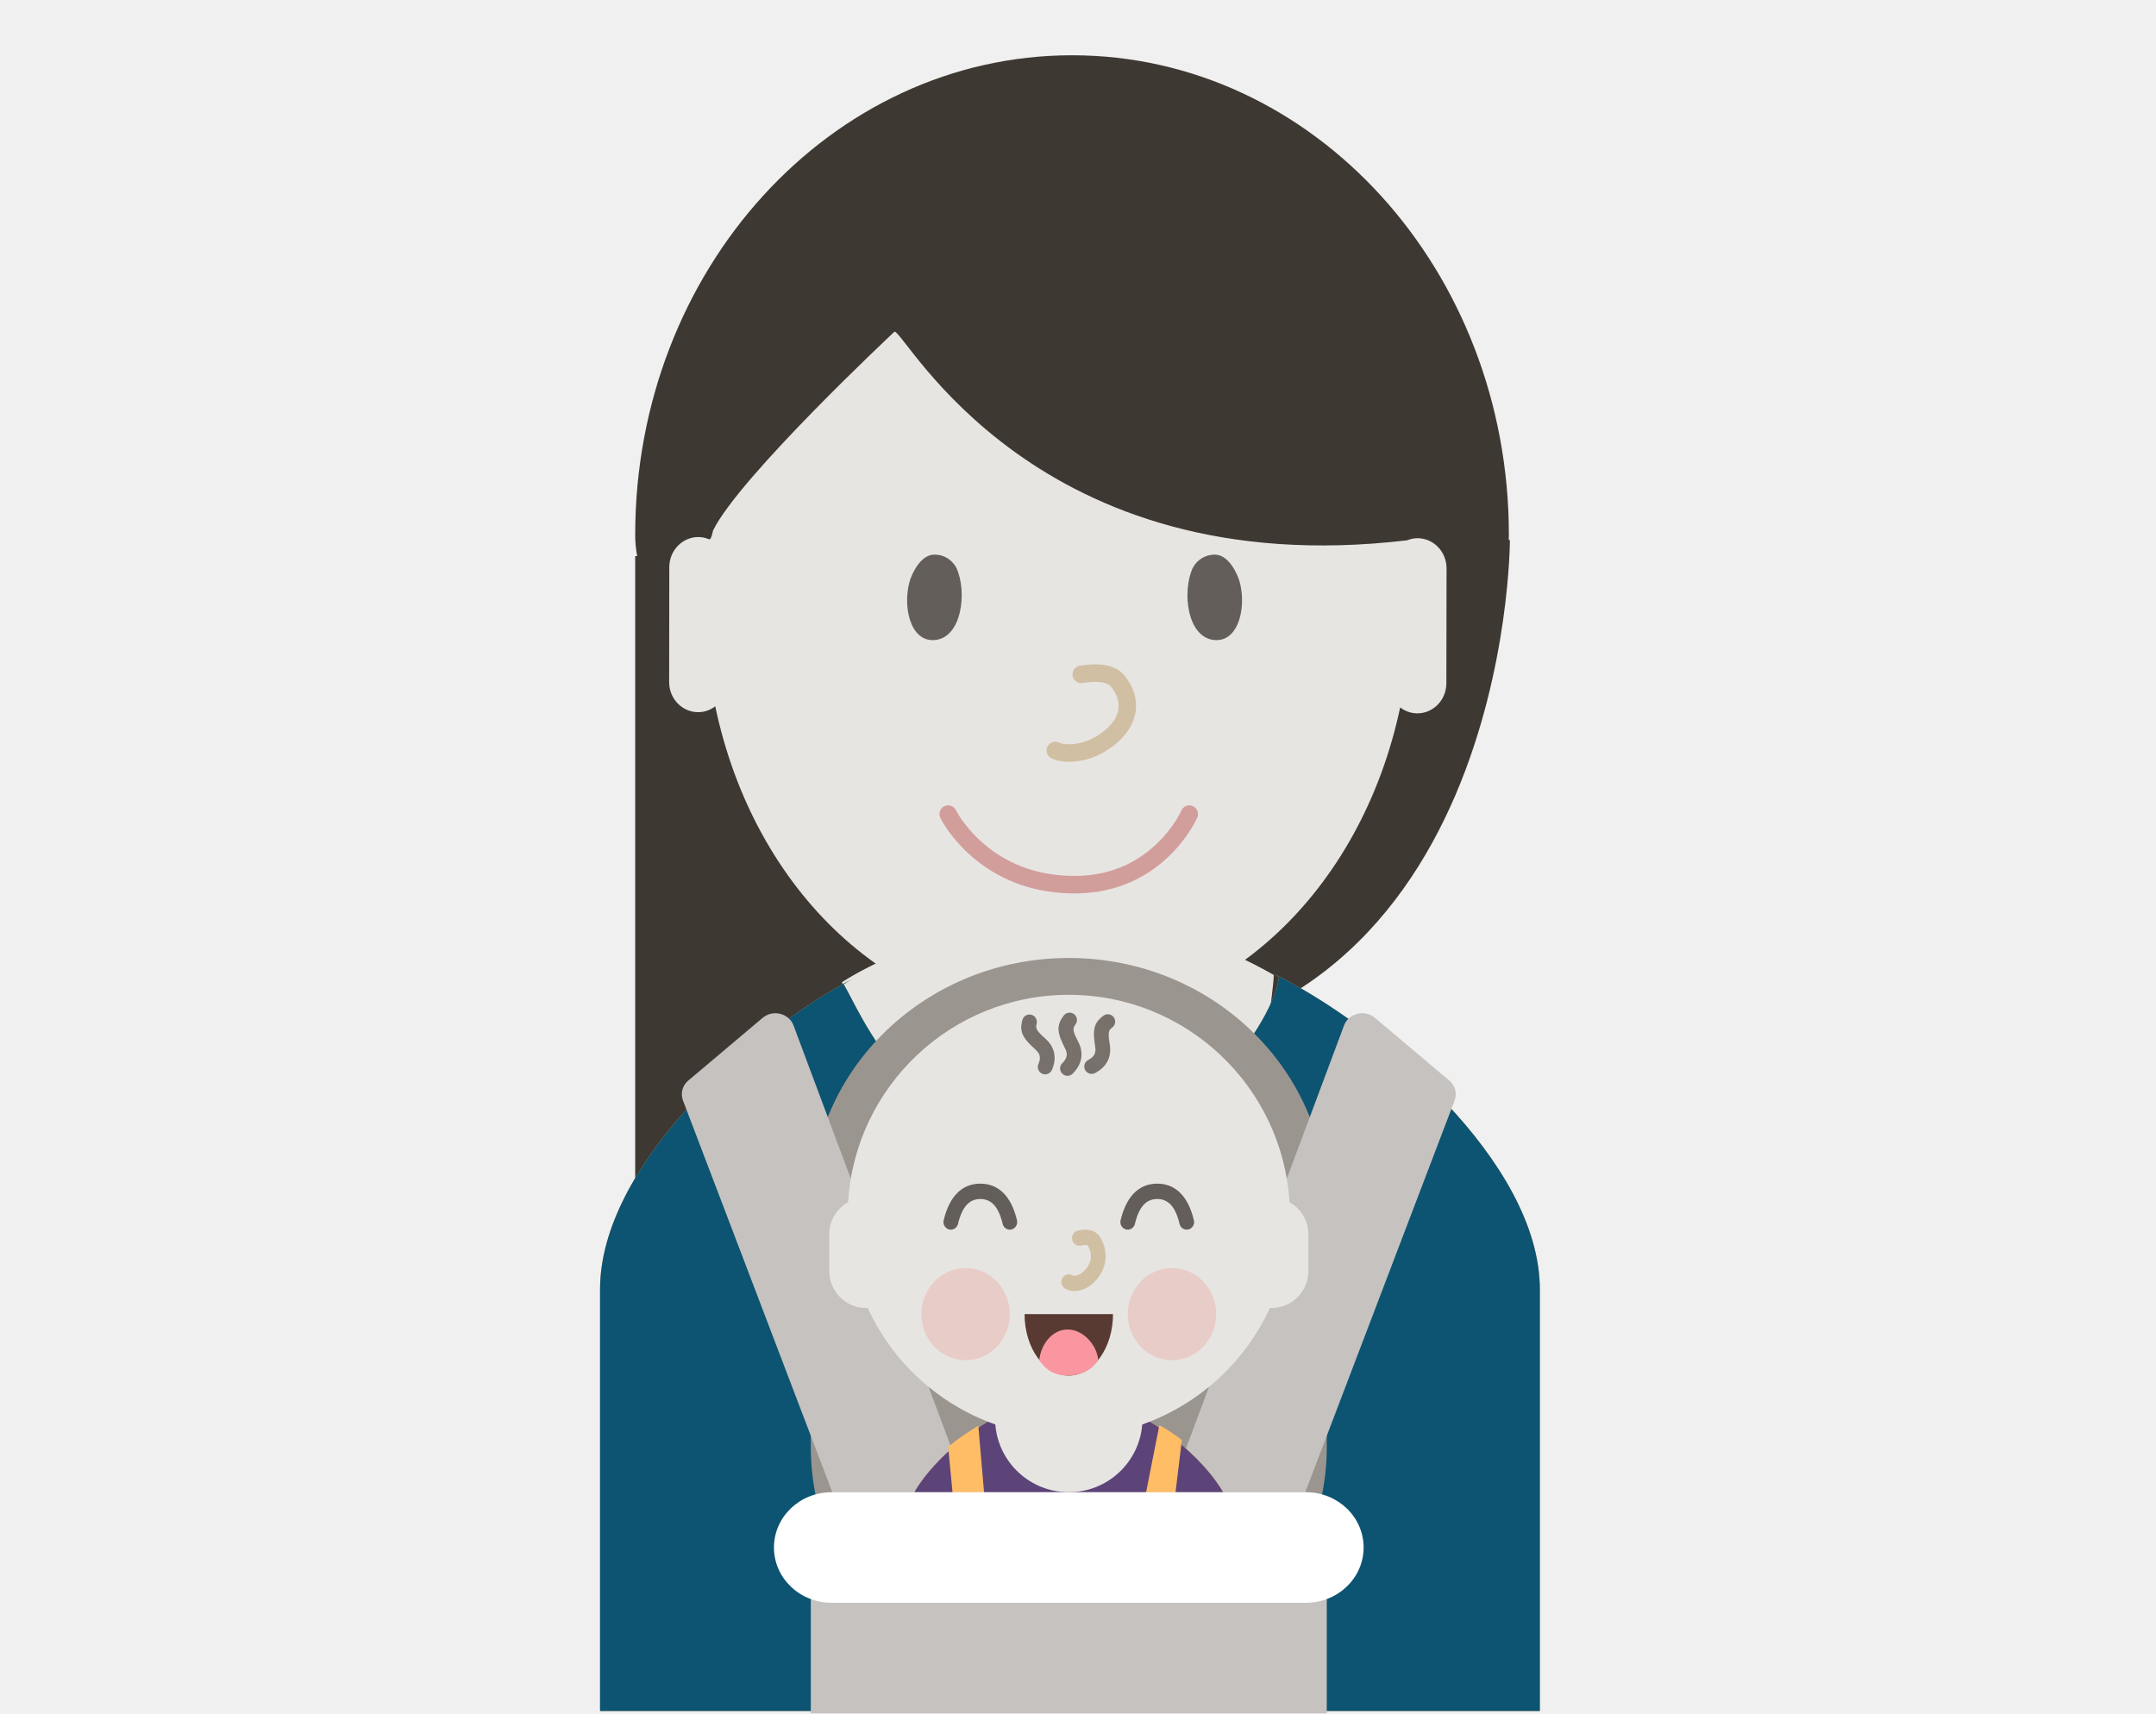
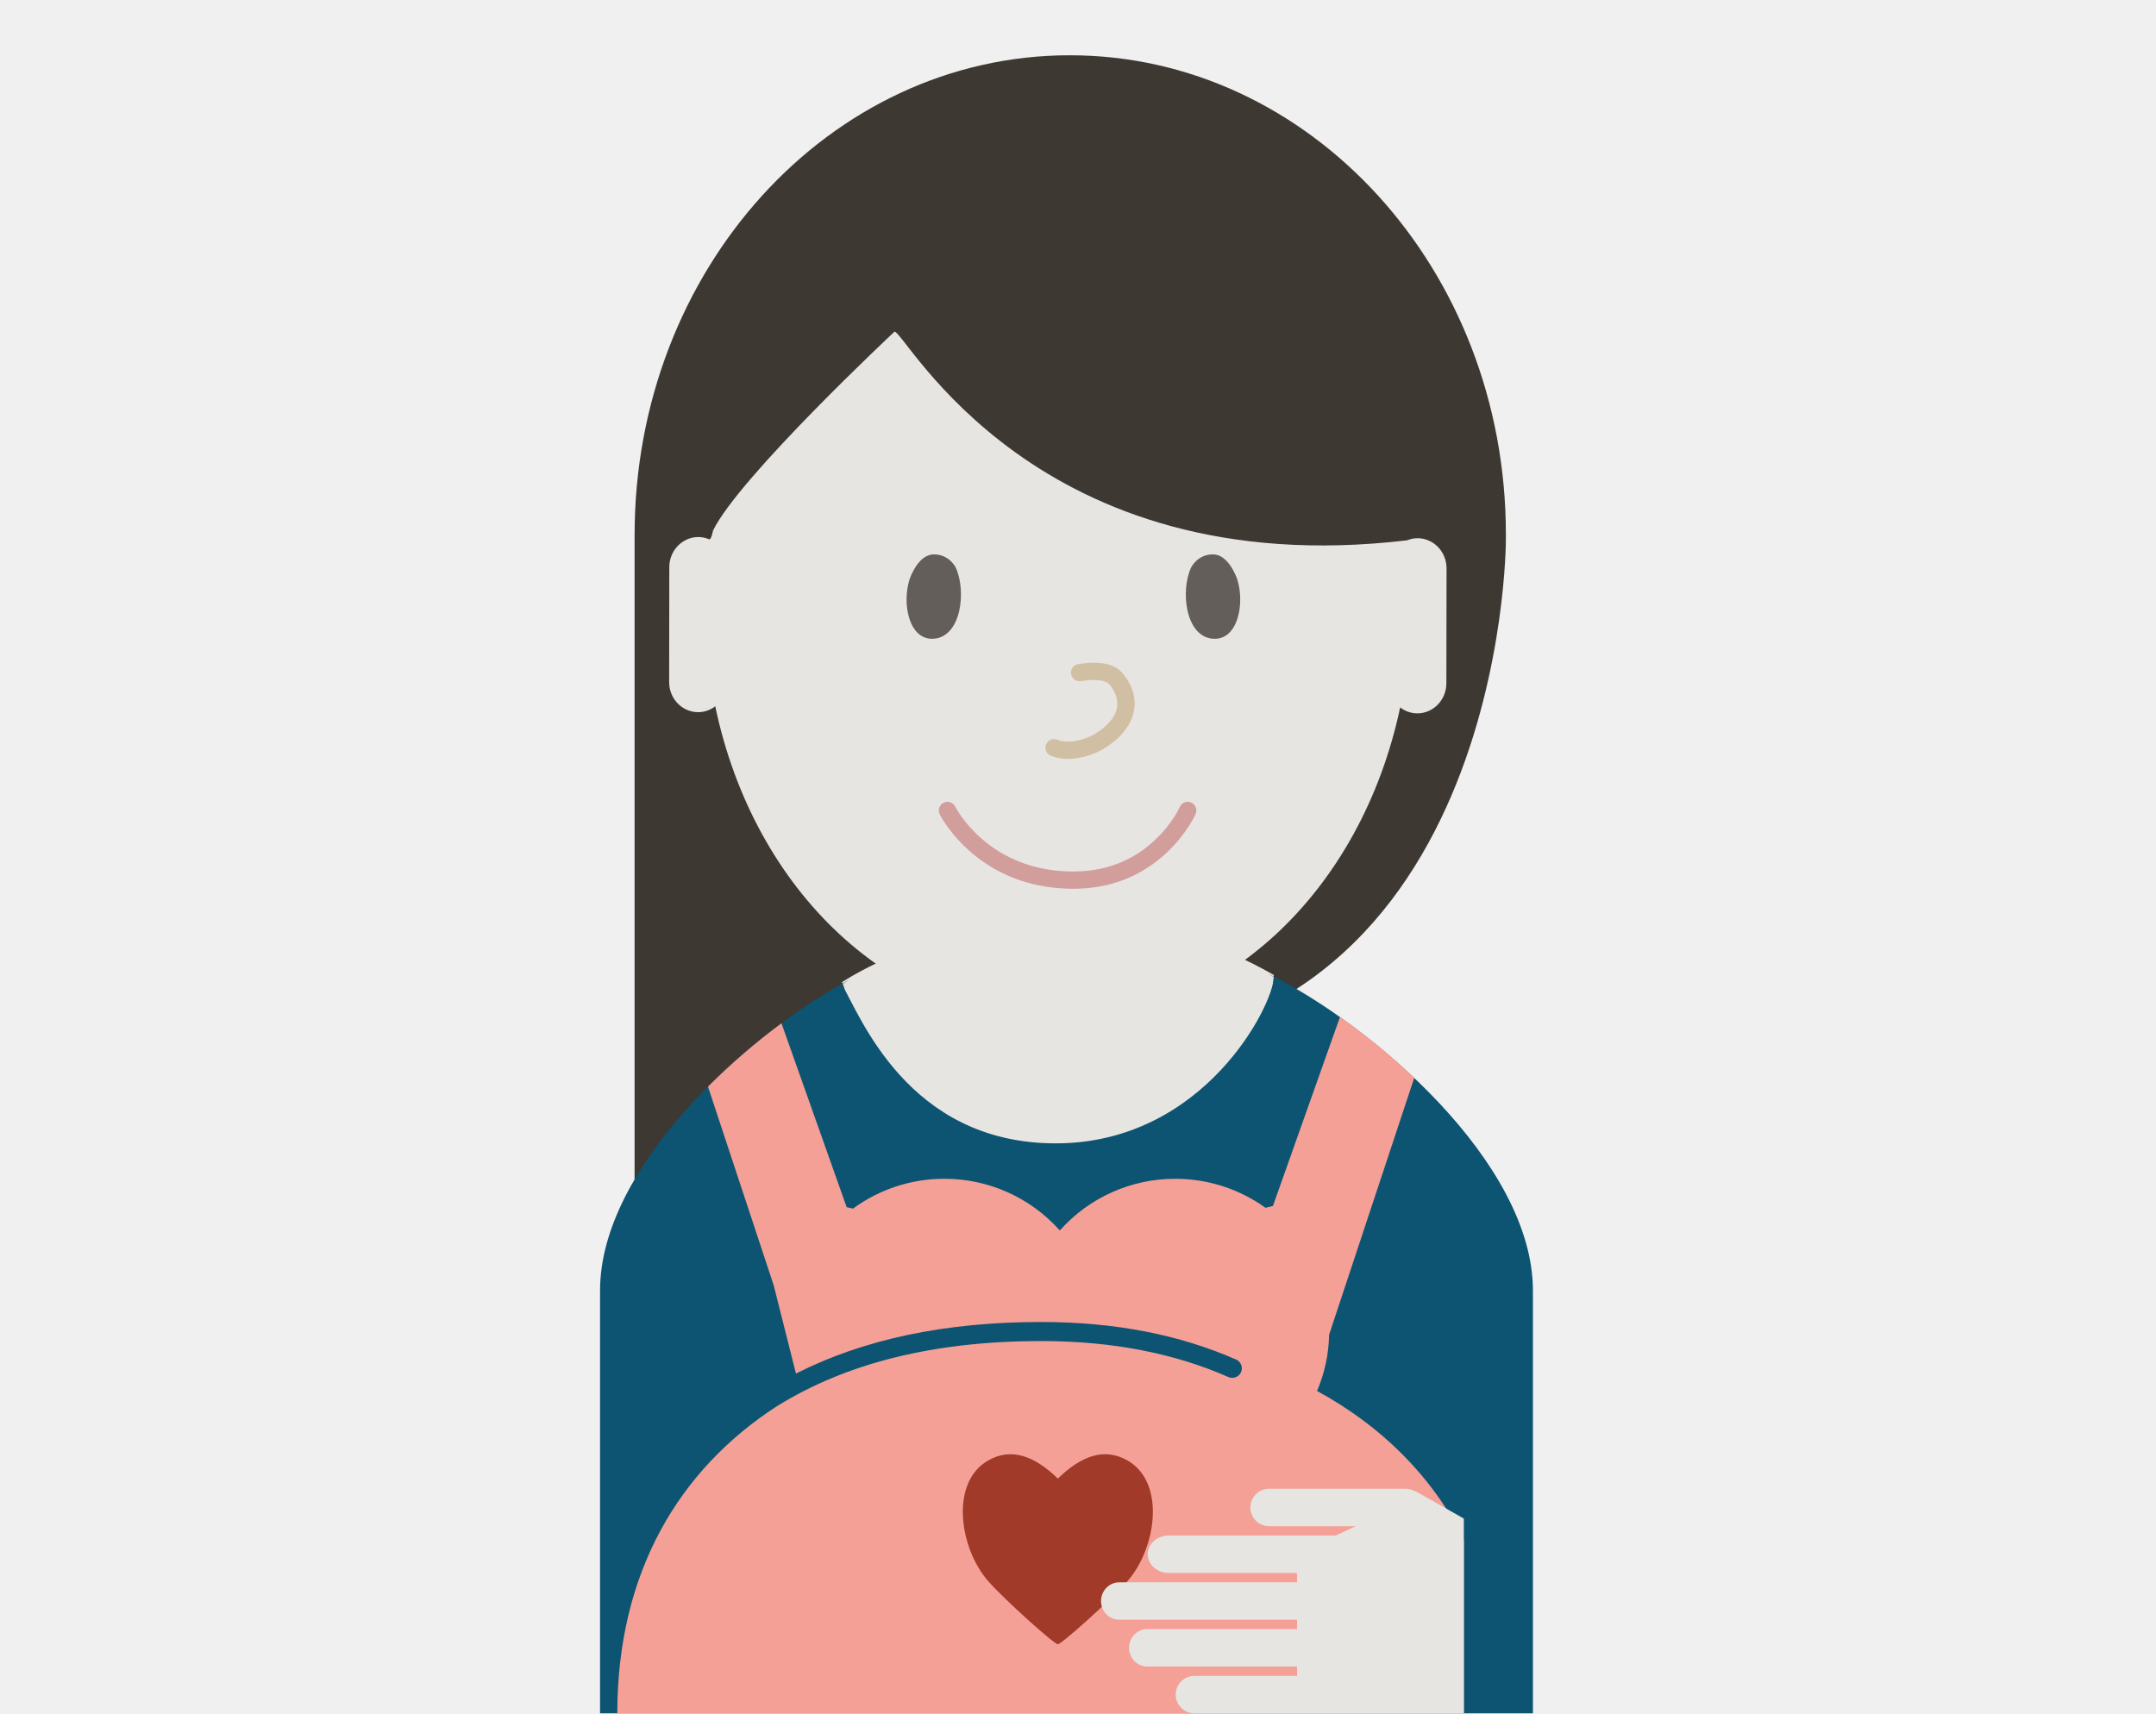
- <svg xmlns="http://www.w3.org/2000/svg" xmlns:xlink="http://www.w3.org/1999/xlink" width="117" height="93" viewBox="0 0 117 93">
-   <defs>
-     <path id="a" d="M.106 27.186A6.274 6.274 0 0 1 0 26.032C0 11.655 10.613 0 23.707 0 36.8 0 47.412 11.655 47.412 26.032c0 .095-.002.19-.006.285l.062-.001s.027 27.71-23.768 27.71C-.092 54.025 0 63.561 0 63.561V27.188l.106-.002z" />
-     <path id="c" d="M36.531 2.972C42.194 5.73 51 13.195 51 20.12V43H0V20.12C0 13.438 8.057 6.252 13.655 3.28a9.333 9.333 0 0 0-.433.275c.965 1.58 3.557 8.597 11.69 8.597S36.832 4.62 36.832 3.147c-.1-.06-.201-.118-.302-.175z" />
-     <path id="e" d="M52.364 49.543v8.013h-18v-8.013c0-2.293 2.94-4.91 4.909-5.987h8.182c1.986 1.096 4.909 3.72 4.909 5.987z" />
-   </defs>
+ <svg xmlns="http://www.w3.org/2000/svg" width="117" height="93" viewBox="0 0 117 93">
  <g fill="none" fill-rule="evenodd">
-     <g transform="translate(34.47 3)">
-       <mask id="b" fill="#fff">
-         <use xlink:href="#a" />
-       </mask>
-       <g fill="#3E3832" mask="url(#b)">
-         <path d="M-8.47-.938h65v74h-65z" />
-       </g>
-     </g>
+     <path fill="#3E3832" d="M34.438 29.032C34.438 14.655 45.008 3 58.052 3 71.092 3 81.72 14.623 81.72 29v.316s.027 27.71-23.675 27.71c-23.7 0-23.608 9.536-23.608 9.536V30.188v-1.156z" />
    <path fill="#E7E5E2" d="M45.688 53.318c.957 1.531 3.646 28.432 11.718 28.432 8.074 0 11.719-27.4 11.719-28.827-12.361-7.081-23.438.395-23.438.395z" />
-     <g transform="translate(32.563 49.875)">
-       <mask id="d" fill="#fff">
-         <use xlink:href="#c" />
-       </mask>
-       <use fill="#D8A25D" xlink:href="#c" />
-       <g mask="url(#d)">
-         <path fill="#0C5472" d="M-31.167 69.63h119v-93h-119z" />
-       </g>
-     </g>
+     <path fill="#0C5472" d="M68.825 52.856c5.621 2.764 14.362 10.253 14.362 17.197V93H32.563V70.053c0-6.7 7.998-13.907 13.554-16.888-.281.172-.43.275-.43.275.958 1.586 3.531 8.623 11.603 8.623 8.074 0 11.835-7.555 11.835-9.032-.1-.06-.2-.118-.3-.175z" />
+     <path fill="#F5A096" d="M72.719 55.2c1.358.96 2.73 2.066 4.03 3.3l-4.622 13.949a8.204 8.204 0 0 1-.654 3.054c3.446 1.878 6.213 4.571 7.965 8.065V93H33.5c0-7.668 3.367-13.243 8.657-16.667 3.789-2.357 8.569-3.539 14.35-3.539 3.882 0 7.253.677 10.15 1.953a.524.524 0 0 0 .69-.264.517.517 0 0 0-.266-.684c-3.034-1.336-6.55-2.04-10.574-2.04-5.194 0-9.633.93-13.313 2.8l-1.205-4.783-3.569-10.793a35.803 35.803 0 0 1 3.988-3.439l3.537 9.983.344.079a8.357 8.357 0 0 1 4.96-1.62 8.36 8.36 0 0 1 6.264 2.807 8.36 8.36 0 0 1 6.264-2.806c1.83 0 3.522.584 4.898 1.574.134-.032.269-.065.403-.099l3.64-10.262z" />
+     <path fill="#A13A28" d="M53.628 85.83c-1.567-1.788-2.09-5.364 0-6.555 1.26-.718 2.519-.243 3.778.985 1.26-1.228 2.519-1.703 3.778-.985 2.09 1.191 1.568 4.767 0 6.554-.879 1.002-3.646 3.484-3.778 3.42-.132.064-2.899-2.418-3.778-3.42z" />
+     <path fill="#E6E5E2" fill-rule="nonzero" d="M79.438 82.43V93H64.816c-.56 0-1.013-.455-1.013-1.016 0-.56.453-1.015 1.013-1.015h5.572v-.508h-8.131c-.546 0-.987-.455-.987-1.015 0-.561.441-1.016.987-1.016h8.131v-.508h-9.65c-.545 0-.988-.455-.988-1.016 0-.56.443-1.015.988-1.015h9.65v-.508h-6.962c-.63 0-1.143-.455-1.143-1.016 0-.56.512-1.015 1.143-1.015h9.051l1.093-.508h-4.702c-.56 0-1.013-.455-1.013-1.016 0-.56.454-1.016 1.013-1.016h7.4c.396 0 .73.241 1.212.508.213.118.865.488 1.958 1.11z" />
    <path fill="#E7E5E2" d="M38.693 28.8s-.098.559-.225.467a1.522 1.522 0 0 0-.568-.116c-.87 0-1.577.73-1.579 1.631l-.008 6.24c-.002.903.701 1.635 1.572 1.636.349 0 .668-.12.93-.319 2.105 10.049 9.61 17.146 18.557 17.161 8.949.015 16.477-7.058 18.611-17.1.26.2.58.321.93.322.87 0 1.576-.73 1.577-1.63l.01-6.241c0-.902-.703-1.634-1.573-1.636-.2 0-.392.043-.568.114C56.178 31.72 49.139 18 48.544 18c0 0-8.44 7.9-9.85 10.8z" />
    <g>
-       <path fill="#635E59" d="M50.715 34.743c-1.362.104-1.743-1.922-1.333-3.246.077-.25.528-1.392 1.326-1.392.797 0 1.15.624 1.198.731.587 1.29.299 3.793-1.191 3.907M65.914 34.743c1.362.104 1.743-1.922 1.333-3.246-.077-.25-.528-1.392-1.326-1.392a1.34 1.34 0 0 0-1.198.731c-.587 1.29-.299 3.793 1.191 3.907" />
-       <path fill="#D1BFA3" fill-rule="nonzero" d="M58.746 37.073c.801-.124 1.348-.046 1.544.196.74.918.503 1.888-.766 2.685-.667.418-1.585.566-2.07.349a.469.469 0 0 0-.621.242c-.106.24.002.52.24.626.803.36 2.038.161 2.949-.41 1.723-1.083 2.118-2.702.998-4.091-.474-.588-1.313-.707-2.417-.536a.474.474 0 0 0 .143.94z" />
-       <path fill="#D19E9C" fill-rule="nonzero" d="M64.11 44c-.042.097-.14.285-.296.533a6.724 6.724 0 0 1-1.001 1.23c-1.204 1.168-2.77 1.843-4.764 1.78-1.944-.06-3.504-.724-4.727-1.795a7.058 7.058 0 0 1-1.115-1.235 4.33 4.33 0 0 1-.332-.534.469.469 0 0 0-.63-.216.477.477 0 0 0-.214.636c.069.142.203.373.409.665a8 8 0 0 0 1.265 1.4c1.38 1.21 3.145 1.962 5.315 2.03 2.26.07 4.067-.709 5.445-2.046.46-.446.84-.925 1.143-1.404.184-.292.304-.523.365-.665a.477.477 0 0 0-.243-.625.469.469 0 0 0-.62.245z" />
-     </g>
-     <g>
-       <path fill="#9B9590" d="M58 52c7.732 0 14 6.02 14 13.447v13.106C72 85.979 65.732 92 58 92s-14-6.02-14-13.447V65.447C44 58.021 50.268 52 58 52z" />
-       <path fill="#C6C2BF" d="M37.352 58.653l4.035-3.403a1.08 1.08 0 0 1 1.473.085.985.985 0 0 1 .202.326L52.939 82.1c.193.515-.087 1.08-.626 1.267L47.78 84.94c-.541.188-1.14-.078-1.337-.594l-9.38-24.61a.963.963 0 0 1 .289-1.083zM78.648 58.653c.32.27.435.7.29 1.083l-9.38 24.61h-.001c-.197.516-.796.782-1.337.594l-4.533-1.573c-.539-.187-.819-.752-.626-1.267l9.877-26.44a.985.985 0 0 1 .202-.325 1.08 1.08 0 0 1 1.473-.085l4.035 3.403z" />
-       <g transform="translate(14.636 33.444)">
-         <mask id="f" fill="#fff">
-           <use xlink:href="#e" />
-         </mask>
-         <use fill="#D8A25D" xlink:href="#e" />
-         <g mask="url(#f)">
-           <path fill="#5C4378" d="M.711 93h94V0h-94z" />
-         </g>
+       <g fill="#635E59">
+         <path d="M50.68 34.671c-1.356.102-1.736-1.897-1.327-3.203.077-.248.526-1.375 1.32-1.375.795 0 1.145.616 1.194.722.584 1.273.297 3.744-1.187 3.856M65.82 34.671c1.357.102 1.737-1.897 1.328-3.203-.077-.248-.526-1.375-1.321-1.375-.794 0-1.145.616-1.193.722-.585 1.273-.298 3.744 1.186 3.856" />
      </g>
-       <path fill="#FFBD66" d="M52.655 91h9.927l1.554-12.833c-.179-.155-1.227-.882-1.227-.778l-1.218 6.169-8.047.256-.553-6.425s-1.255.767-1.636 1.167L52.655 91z" />
-       <path fill="#E7E5E2" d="M46.023 65.255C46.408 58.975 51.623 54 58 54c6.377 0 11.592 4.974 11.977 11.255A2 2 0 0 1 71 67v2a2 2 0 0 1-2.087 1.998 12.038 12.038 0 0 1-6.926 6.324 4 4 0 0 1-7.974 0 12.038 12.038 0 0 1-6.926-6.324A2 2 0 0 1 45 69v-2a2 2 0 0 1 1.023-1.745z" />
-       <g fill="#78706A" fill-rule="nonzero">
-         <path d="M55.484 55.356a.4.4 0 0 1 .771.213c-.073.265-.003.38.484.818.506.456.624 1.054.343 1.698a.4.4 0 0 1-.733-.32c.146-.333.1-.562-.145-.783-.698-.628-.903-.964-.72-1.626zM57.714 55.142a.4.4 0 1 1 .643.475c-.163.222-.139.355.159.938.309.607.205 1.208-.288 1.708a.4.4 0 1 1-.57-.56c.255-.26.295-.49.145-.785-.426-.836-.497-1.223-.09-1.776zM59.9 55.12a.4.4 0 0 1 .465.65c-.224.16-.242.295-.14.941.107.673-.178 1.213-.801 1.536a.4.4 0 1 1-.369-.71c.323-.167.432-.374.38-.7-.147-.927-.094-1.317.464-1.717z" />
-       </g>
-       <g>
-         <path fill="#E8CCC8" d="M54.8 71.333c0 1.381-1.074 2.5-2.4 2.5-1.325 0-2.4-1.119-2.4-2.5 0-1.38 1.075-2.5 2.4-2.5 1.326 0 2.4 1.12 2.4 2.5M66 71.333c0 1.381-1.074 2.5-2.4 2.5-1.325 0-2.4-1.119-2.4-2.5 0-1.38 1.075-2.5 2.4-2.5 1.326 0 2.4 1.12 2.4 2.5" />
-         <path fill="#D1BFA3" fill-rule="nonzero" d="M58.66 67.611a.4.4 0 0 1-.475-.322.417.417 0 0 1 .31-.493c.538-.118.987-.027 1.235.405.48.842.313 1.812-.445 2.483-.441.39-1.06.53-1.492.259a.427.427 0 0 1-.135-.573.391.391 0 0 1 .549-.14c.095.06.356 0 .56-.18.464-.412.554-.934.275-1.422-.026-.046-.142-.07-.383-.017z" />
-         <path fill="#635E59" fill-rule="nonzero" d="M51.212 66.232a.418.418 0 0 0 .291.505.4.4 0 0 0 .485-.303c.226-.942.619-1.35 1.212-1.35s.986.408 1.212 1.35a.4.4 0 0 0 .485.303.418.418 0 0 0 .291-.505c-.307-1.28-.981-1.982-1.988-1.982-1.007 0-1.68.702-1.988 1.982zM60.812 66.232a.418.418 0 0 0 .291.505.4.4 0 0 0 .485-.303c.226-.942.619-1.35 1.212-1.35s.986.408 1.212 1.35a.4.4 0 0 0 .485.303.418.418 0 0 0 .291-.505c-.307-1.28-.981-1.982-1.988-1.982-1.007 0-1.68.702-1.988 1.982z" />
-         <path fill="#593A32" d="M55.6 71.333h4.8c0 1.841-1.075 3.334-2.4 3.334s-2.4-1.493-2.4-3.334z" />
-         <path fill="#FA96A0" d="M57.933 74.667c-.626 0-1.125-.222-1.533-.834.076-.847.696-1.666 1.533-1.666.836 0 1.59.82 1.667 1.666-.408.612-1.041.834-1.667.834z" />
-       </g>
-       <path fill="#C6C2BF" d="M72 93H44v-9.882C44 81.948 45.271 81 46.84 81h22.32c1.569 0 2.84.948 2.84 2.118V93z" />
-       <path fill="#FFF" d="M45.124 81h25.752C72.601 81 74 82.343 74 84s-1.399 3-3.124 3H45.124C43.399 87 42 85.657 42 84s1.399-3 3.124-3z" />
+       <path fill="#D1BFA3" fill-rule="nonzero" d="M58.68 36.97c.798-.123 1.343-.046 1.538.194.737.905.501 1.863-.762 2.649-.665.413-1.58.559-2.063.344a.469.469 0 0 0-.38.858c.8.354 2.031.158 2.938-.406 1.717-1.068 2.11-2.666.994-4.037-.472-.58-1.308-.698-2.407-.528a.469.469 0 1 0 .143.926z" />
+       <path fill="#D19E9C" fill-rule="nonzero" d="M64.024 43.805a4.27 4.27 0 0 1-.295.527 6.648 6.648 0 0 1-.998 1.214c-1.198 1.152-2.759 1.818-4.745 1.757-1.937-.06-3.49-.715-4.708-1.772a6.988 6.988 0 0 1-1.111-1.219 4.265 4.265 0 0 1-.33-.526.469.469 0 1 0-.842.414c.069.14.203.368.408.656a7.92 7.92 0 0 0 1.26 1.382c1.375 1.194 3.132 1.936 5.294 2.002 2.252.07 4.051-.699 5.424-2.018a7.58 7.58 0 0 0 1.138-1.386c.184-.288.303-.516.364-.656a.469.469 0 1 0-.86-.375z" />
    </g>
  </g>
</svg>
